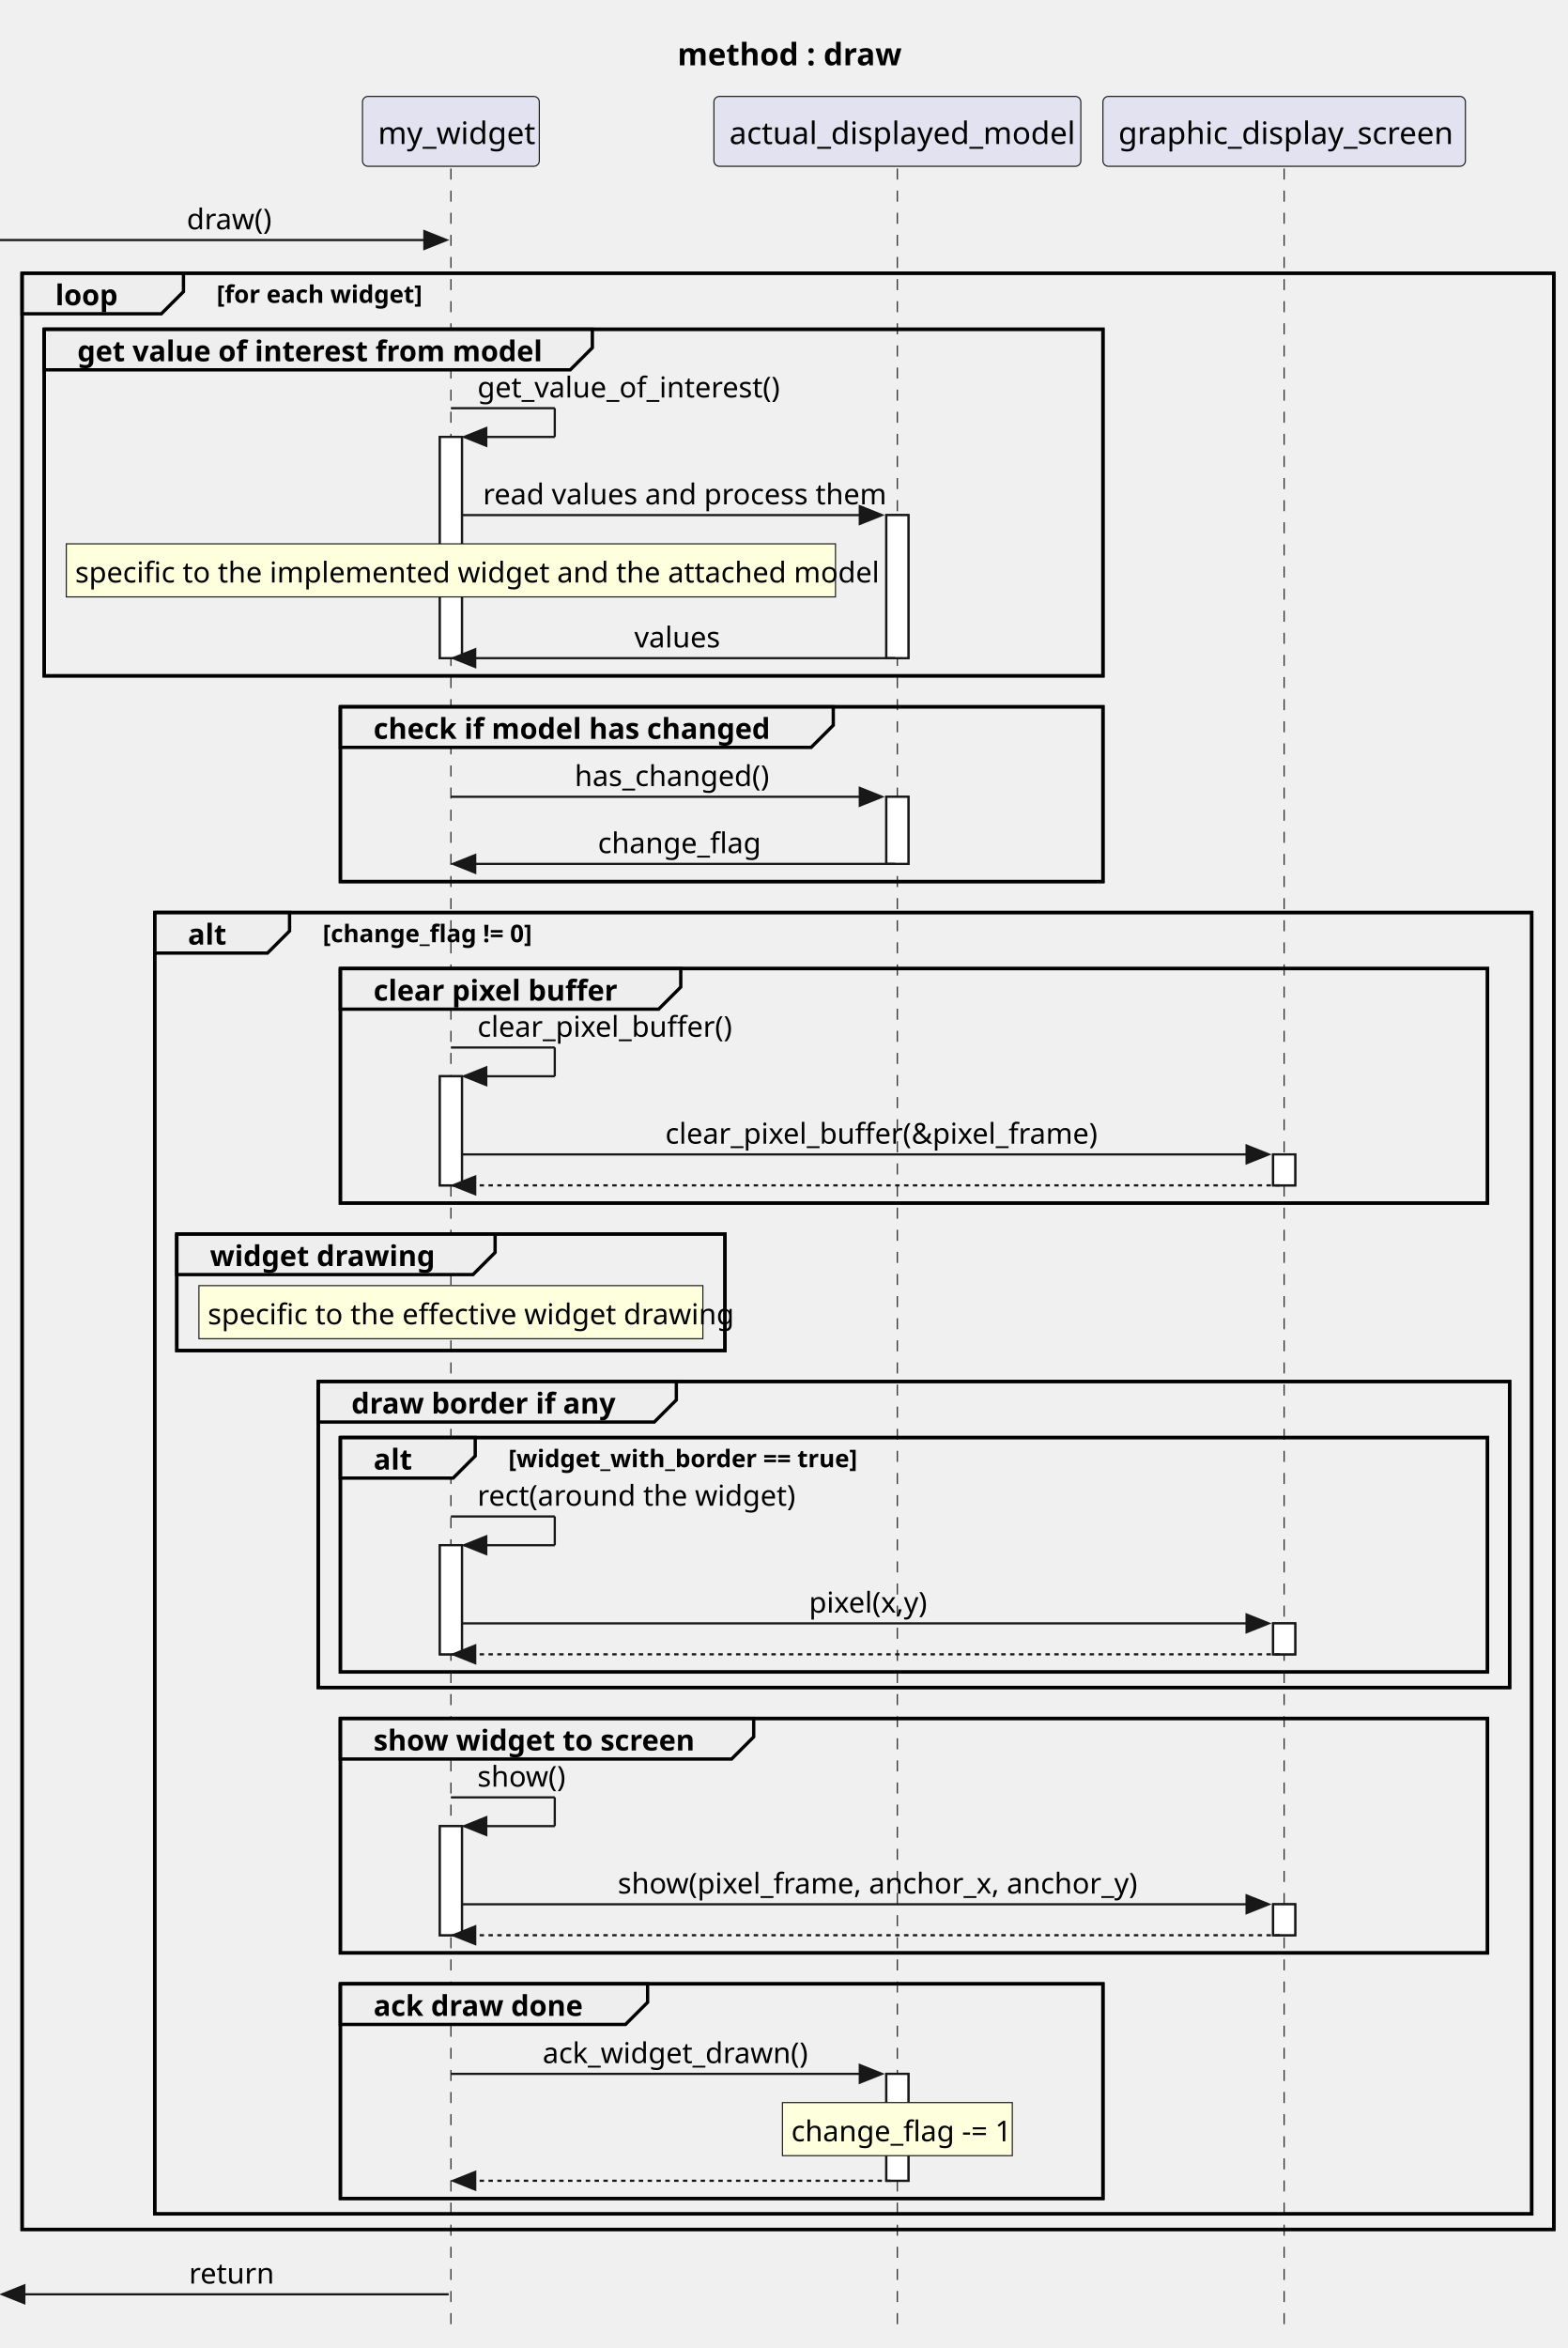
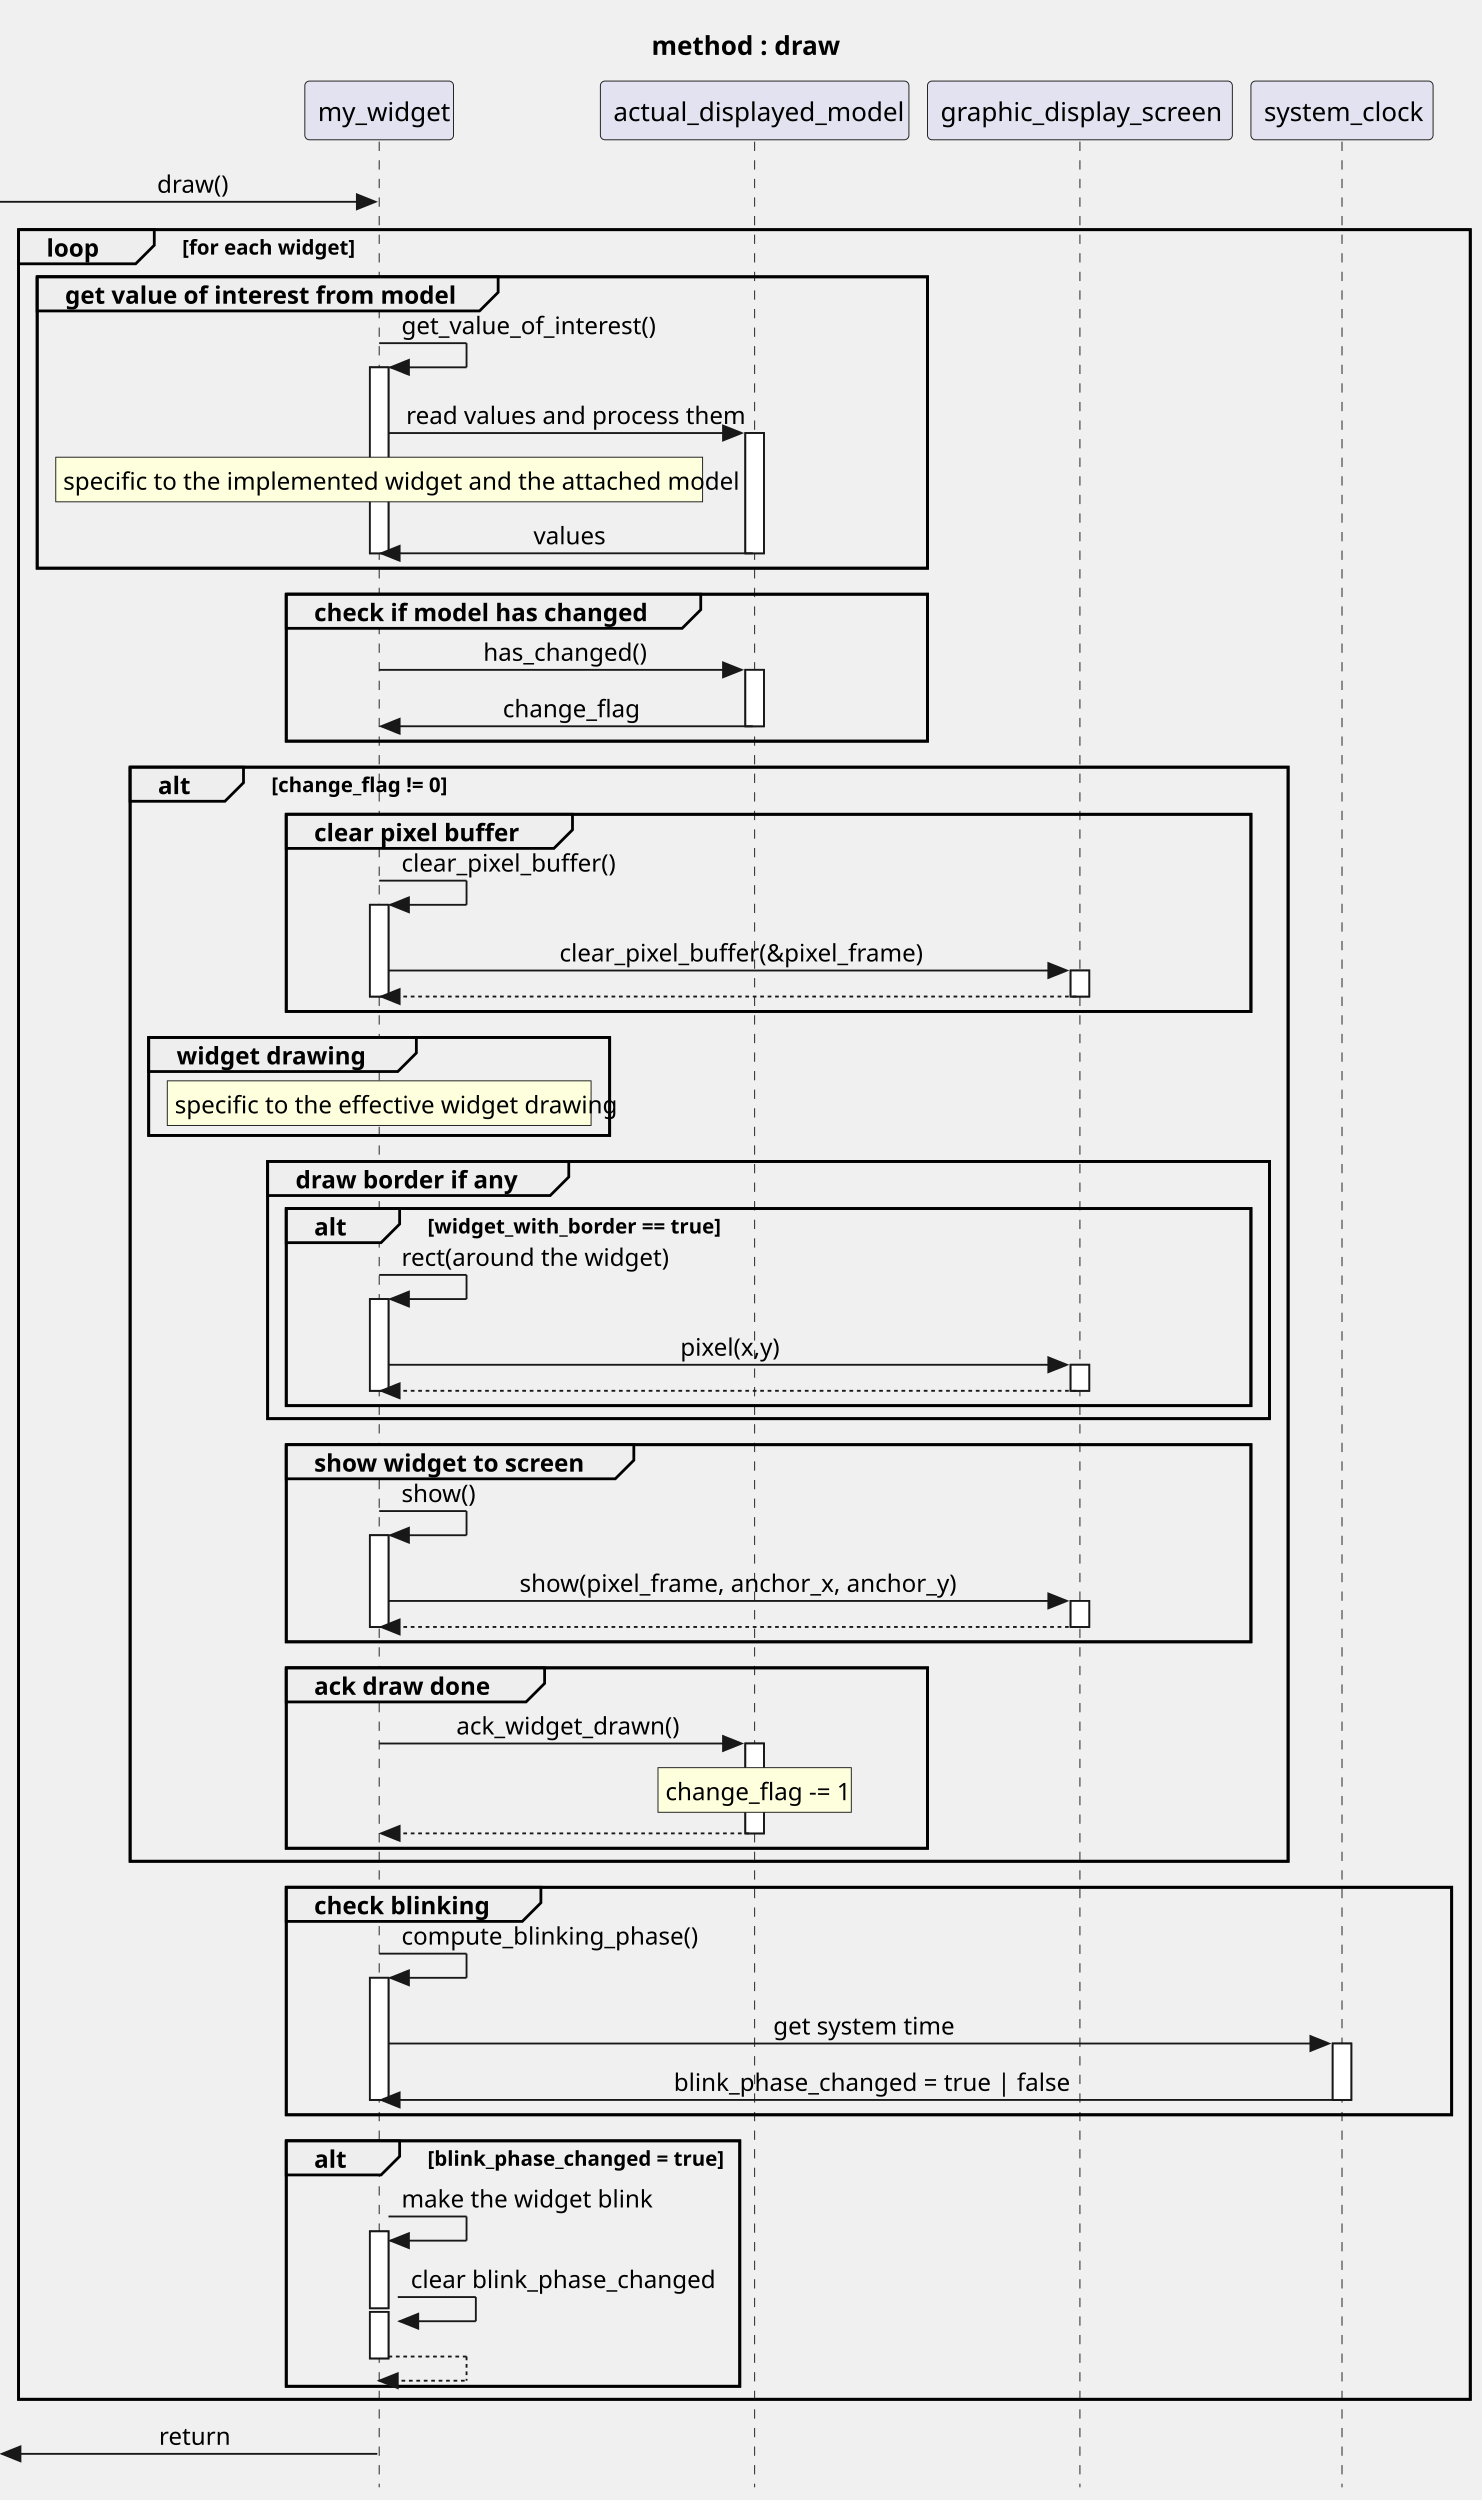
- <svg xmlns="http://www.w3.org/2000/svg" contentStyleType="text/css" height="1062px" preserveAspectRatio="none" style="width:709px;height:1062px;background:#FFFFFF;" version="1.1" viewBox="0 0 709 1062" width="709px" zoomAndPan="magnify">
+ <svg xmlns="http://www.w3.org/2000/svg" contentStyleType="text/css" height="1345px" preserveAspectRatio="none" style="width:797px;height:1345px;background:#FFFFFF;" version="1.1" viewBox="0 0 797 1345" width="797px" zoomAndPan="magnify">
  <defs />
  <g>
-     <text fill="#000000" font-family="sans-serif" font-size="14" font-weight="bold" lengthAdjust="spacing" textLength="99" x="306.5" y="29.533">method : draw</text>
+     <text fill="#000000" font-family="sans-serif" font-size="14" font-weight="bold" lengthAdjust="spacing" textLength="99" x="350.5" y="29.533">method : draw</text>
    <rect fill="#FFFFFF" height="100.055" style="stroke:#181818;stroke-width:1.0;" width="10" x="199" y="197.625" />
    <rect fill="#FFFFFF" height="49.352" style="stroke:#181818;stroke-width:1.0;" width="10" x="199" y="486.789" />
    <rect fill="#FFFFFF" height="49.352" style="stroke:#181818;stroke-width:1.0;" width="10" x="199" y="698.898" />
    <rect fill="#FFFFFF" height="49.352" style="stroke:#181818;stroke-width:1.0;" width="10" x="199" y="825.953" />
+     <rect fill="#FFFFFF" height="65.703" style="stroke:#181818;stroke-width:1.0;" width="10" x="199" y="1064.062" />
+     <rect fill="#FFFFFF" height="41.352" style="stroke:#181818;stroke-width:1.0;" width="10" x="199" y="1200.469" />
+     <rect fill="#FFFFFF" height="25" style="stroke:#181818;stroke-width:1.0;" width="10" x="199" y="1243.82" />
    <rect fill="#FFFFFF" height="64.703" style="stroke:#181818;stroke-width:1.0;" width="10" x="401" y="232.977" />
    <rect fill="#FFFFFF" height="30.352" style="stroke:#181818;stroke-width:1.0;" width="10" x="401" y="360.383" />
    <rect fill="#FFFFFF" height="48.352" style="stroke:#181818;stroke-width:1.0;" width="10" x="401" y="938.008" />
    <rect fill="#FFFFFF" height="14" style="stroke:#181818;stroke-width:1.0;" width="10" x="576" y="522.141" />
    <rect fill="#FFFFFF" height="14" style="stroke:#181818;stroke-width:1.0;" width="10" x="576" y="734.25" />
    <rect fill="#FFFFFF" height="14" style="stroke:#181818;stroke-width:1.0;" width="10" x="576" y="861.305" />
-     <rect fill="none" height="884.789" style="stroke:#000000;stroke-width:1.5;" width="693" x="10" y="123.57" />
+     <rect fill="#FFFFFF" height="30.352" style="stroke:#181818;stroke-width:1.0;" width="10" x="717" y="1099.414" />
+     <rect fill="none" height="1167.25" style="stroke:#000000;stroke-width:1.5;" width="781" x="10" y="123.57" />
    <rect fill="none" height="156.758" style="stroke:#000000;stroke-width:1.5;" width="479" x="20" y="148.922" />
    <rect fill="none" height="79.055" style="stroke:#000000;stroke-width:1.5;" width="345" x="154" y="319.68" />
    <rect fill="none" height="588.625" style="stroke:#000000;stroke-width:1.5;" width="623" x="70" y="412.734" />
    <rect fill="none" height="106.055" style="stroke:#000000;stroke-width:1.5;" width="519" x="154" y="438.086" />
    <rect fill="none" height="52.703" style="stroke:#000000;stroke-width:1.5;" width="248" x="80" y="558.141" />
    <rect fill="none" height="138.406" style="stroke:#000000;stroke-width:1.5;" width="539" x="144" y="624.844" />
    <rect fill="none" height="106.055" style="stroke:#000000;stroke-width:1.5;" width="519" x="154" y="650.195" />
    <rect fill="none" height="106.055" style="stroke:#000000;stroke-width:1.5;" width="519" x="154" y="777.25" />
    <rect fill="none" height="97.055" style="stroke:#000000;stroke-width:1.5;" width="345" x="154" y="897.305" />
-     <line style="stroke:#181818;stroke-width:0.5;stroke-dasharray:5.0,5.0;" x1="204" x2="204" y1="76.219" y2="1055.711" />
-     <line style="stroke:#181818;stroke-width:0.5;stroke-dasharray:5.0,5.0;" x1="406" x2="406" y1="76.219" y2="1055.711" />
-     <line style="stroke:#181818;stroke-width:0.5;stroke-dasharray:5.0,5.0;" x1="581" x2="581" y1="76.219" y2="1055.711" />
+     <rect fill="none" height="122.406" style="stroke:#000000;stroke-width:1.5;" width="627" x="154" y="1015.359" />
+     <rect fill="none" height="132.055" style="stroke:#000000;stroke-width:1.5;" width="244" x="154" y="1151.766" />
+     <line style="stroke:#181818;stroke-width:0.5;stroke-dasharray:5.0,5.0;" x1="204" x2="204" y1="76.219" y2="1338.172" />
+     <line style="stroke:#181818;stroke-width:0.5;stroke-dasharray:5.0,5.0;" x1="406" x2="406" y1="76.219" y2="1338.172" />
+     <line style="stroke:#181818;stroke-width:0.5;stroke-dasharray:5.0,5.0;" x1="581" x2="581" y1="76.219" y2="1338.172" />
+     <line style="stroke:#181818;stroke-width:0.5;stroke-dasharray:5.0,5.0;" x1="722" x2="722" y1="76.219" y2="1338.172" />
    <rect fill="#E2E2F0" height="31.609" rx="2.5" ry="2.5" style="stroke:#181818;stroke-width:0.5;" width="80" x="164" y="43.609" />
    <text fill="#000000" font-family="sans-serif" font-size="14" lengthAdjust="spacing" textLength="66" x="171" y="65.143">my_widget</text>
    <rect fill="#E2E2F0" height="31.609" rx="2.5" ry="2.5" style="stroke:#181818;stroke-width:0.5;" width="166" x="323" y="43.609" />
    <text fill="#000000" font-family="sans-serif" font-size="14" lengthAdjust="spacing" textLength="152" x="330" y="65.143">actual_displayed_model</text>
    <rect fill="#E2E2F0" height="31.609" rx="2.5" ry="2.5" style="stroke:#181818;stroke-width:0.5;" width="164" x="499" y="43.609" />
    <text fill="#000000" font-family="sans-serif" font-size="14" lengthAdjust="spacing" textLength="150" x="506" y="65.143">graphic_display_screen</text>
+     <rect fill="#E2E2F0" height="31.609" rx="2.5" ry="2.5" style="stroke:#181818;stroke-width:0.5;" width="98" x="673" y="43.609" />
+     <text fill="#000000" font-family="sans-serif" font-size="14" lengthAdjust="spacing" textLength="84" x="680" y="65.143">system_clock</text>
    <rect fill="#FFFFFF" height="100.055" style="stroke:#181818;stroke-width:1.0;" width="10" x="199" y="197.625" />
    <rect fill="#FFFFFF" height="49.352" style="stroke:#181818;stroke-width:1.0;" width="10" x="199" y="486.789" />
    <rect fill="#FFFFFF" height="49.352" style="stroke:#181818;stroke-width:1.0;" width="10" x="199" y="698.898" />
    <rect fill="#FFFFFF" height="49.352" style="stroke:#181818;stroke-width:1.0;" width="10" x="199" y="825.953" />
+     <rect fill="#FFFFFF" height="65.703" style="stroke:#181818;stroke-width:1.0;" width="10" x="199" y="1064.062" />
+     <rect fill="#FFFFFF" height="41.352" style="stroke:#181818;stroke-width:1.0;" width="10" x="199" y="1200.469" />
+     <rect fill="#FFFFFF" height="25" style="stroke:#181818;stroke-width:1.0;" width="10" x="199" y="1243.82" />
    <rect fill="#FFFFFF" height="64.703" style="stroke:#181818;stroke-width:1.0;" width="10" x="401" y="232.977" />
    <rect fill="#FFFFFF" height="30.352" style="stroke:#181818;stroke-width:1.0;" width="10" x="401" y="360.383" />
    <rect fill="#FFFFFF" height="48.352" style="stroke:#181818;stroke-width:1.0;" width="10" x="401" y="938.008" />
    <rect fill="#FFFFFF" height="14" style="stroke:#181818;stroke-width:1.0;" width="10" x="576" y="522.141" />
    <rect fill="#FFFFFF" height="14" style="stroke:#181818;stroke-width:1.0;" width="10" x="576" y="734.25" />
    <rect fill="#FFFFFF" height="14" style="stroke:#181818;stroke-width:1.0;" width="10" x="576" y="861.305" />
+     <rect fill="#FFFFFF" height="30.352" style="stroke:#181818;stroke-width:1.0;" width="10" x="717" y="1099.414" />
    <polygon fill="#181818" points="192,104.57,202,108.57,192,112.57" style="stroke:#181818;stroke-width:1.0;" />
    <line style="stroke:#181818;stroke-width:1.0;" x1="0" x2="198" y1="108.57" y2="108.57" />
    <text fill="#000000" font-family="sans-serif" font-size="13" lengthAdjust="spacing" textLength="35" x="84.5" y="103.714">draw()</text>
    <path d="M10,123.57 L83,123.57 L83,131.922 L73,141.922 L10,141.922 L10,123.57 " fill="#EEEEEE" style="stroke:#000000;stroke-width:1.5;" />
-     <rect fill="none" height="884.789" style="stroke:#000000;stroke-width:1.5;" width="693" x="10" y="123.57" />
+     <rect fill="none" height="1167.25" style="stroke:#000000;stroke-width:1.5;" width="781" x="10" y="123.57" />
    <text fill="#000000" font-family="sans-serif" font-size="13" font-weight="bold" lengthAdjust="spacing" textLength="28" x="25" y="138.065">loop</text>
    <text fill="#000000" font-family="sans-serif" font-size="11" font-weight="bold" lengthAdjust="spacing" textLength="94" x="98" y="136.989">[for each widget]</text>
    <path d="M20,148.922 L268,148.922 L268,157.273 L258,167.273 L20,167.273 L20,148.922 " fill="#EEEEEE" style="stroke:#000000;stroke-width:1.5;" />
    <rect fill="none" height="156.758" style="stroke:#000000;stroke-width:1.5;" width="479" x="20" y="148.922" />
    <text fill="#000000" font-family="sans-serif" font-size="13" font-weight="bold" lengthAdjust="spacing" textLength="203" x="35" y="163.417">get value of interest from model</text>
    <line style="stroke:#181818;stroke-width:1.0;" x1="204" x2="251" y1="184.625" y2="184.625" />
    <line style="stroke:#181818;stroke-width:1.0;" x1="251" x2="251" y1="184.625" y2="197.625" />
    <line style="stroke:#181818;stroke-width:1.0;" x1="210" x2="251" y1="197.625" y2="197.625" />
    <polygon fill="#181818" points="220,193.625,210,197.625,220,201.625" style="stroke:#181818;stroke-width:1.0;" />
    <text fill="#000000" font-family="sans-serif" font-size="13" lengthAdjust="spacing" textLength="129" x="216" y="179.769">get_value_of_interest()</text>
    <polygon fill="#181818" points="389,228.977,399,232.977,389,236.977" style="stroke:#181818;stroke-width:1.0;" />
    <line style="stroke:#181818;stroke-width:1.0;" x1="209" x2="395" y1="232.977" y2="232.977" />
    <text fill="#000000" font-family="sans-serif" font-size="13" lengthAdjust="spacing" textLength="173" x="218.5" y="228.12">read values and process them</text>
    <rect fill="#FEFFDD" height="24" style="stroke:#181818;stroke-width:0.5;" width="348" x="30" y="245.977" />
    <text fill="#000000" font-family="sans-serif" font-size="13" lengthAdjust="spacing" textLength="340" x="34" y="263.472">specific to the implemented widget and the attached model</text>
    <polygon fill="#181818" points="215,293.68,205,297.68,215,301.68" style="stroke:#181818;stroke-width:1.0;" />
    <line style="stroke:#181818;stroke-width:1.0;" x1="209" x2="405" y1="297.68" y2="297.68" />
    <text fill="#000000" font-family="sans-serif" font-size="13" lengthAdjust="spacing" textLength="36" x="287" y="292.823">values</text>
    <path d="M154,319.68 L377,319.68 L377,328.031 L367,338.031 L154,338.031 L154,319.68 " fill="#EEEEEE" style="stroke:#000000;stroke-width:1.5;" />
    <rect fill="none" height="79.055" style="stroke:#000000;stroke-width:1.5;" width="345" x="154" y="319.68" />
    <text fill="#000000" font-family="sans-serif" font-size="13" font-weight="bold" lengthAdjust="spacing" textLength="178" x="169" y="334.175">check if model has changed</text>
    <polygon fill="#181818" points="389,356.383,399,360.383,389,364.383" style="stroke:#181818;stroke-width:1.0;" />
    <line style="stroke:#181818;stroke-width:1.0;" x1="204" x2="395" y1="360.383" y2="360.383" />
    <text fill="#000000" font-family="sans-serif" font-size="13" lengthAdjust="spacing" textLength="85" x="260" y="355.526">has_changed()</text>
    <polygon fill="#181818" points="215,386.734,205,390.734,215,394.734" style="stroke:#181818;stroke-width:1.0;" />
    <line style="stroke:#181818;stroke-width:1.0;" x1="209" x2="405" y1="390.734" y2="390.734" />
    <text fill="#000000" font-family="sans-serif" font-size="13" lengthAdjust="spacing" textLength="69" x="270.5" y="385.878">change_flag</text>
    <path d="M70,412.734 L131,412.734 L131,421.086 L121,431.086 L70,431.086 L70,412.734 " fill="#EEEEEE" style="stroke:#000000;stroke-width:1.5;" />
    <rect fill="none" height="588.625" style="stroke:#000000;stroke-width:1.5;" width="623" x="70" y="412.734" />
    <text fill="#000000" font-family="sans-serif" font-size="13" font-weight="bold" lengthAdjust="spacing" textLength="16" x="85" y="427.229">alt</text>
    <text fill="#000000" font-family="sans-serif" font-size="11" font-weight="bold" lengthAdjust="spacing" textLength="95" x="146" y="426.153">[change_flag != 0]</text>
    <path d="M154,438.086 L308,438.086 L308,446.438 L298,456.438 L154,456.438 L154,438.086 " fill="#EEEEEE" style="stroke:#000000;stroke-width:1.5;" />
    <rect fill="none" height="106.055" style="stroke:#000000;stroke-width:1.5;" width="519" x="154" y="438.086" />
    <text fill="#000000" font-family="sans-serif" font-size="13" font-weight="bold" lengthAdjust="spacing" textLength="109" x="169" y="452.581">clear pixel buffer</text>
    <line style="stroke:#181818;stroke-width:1.0;" x1="204" x2="251" y1="473.789" y2="473.789" />
    <line style="stroke:#181818;stroke-width:1.0;" x1="251" x2="251" y1="473.789" y2="486.789" />
    <line style="stroke:#181818;stroke-width:1.0;" x1="210" x2="251" y1="486.789" y2="486.789" />
    <polygon fill="#181818" points="220,482.789,210,486.789,220,490.789" style="stroke:#181818;stroke-width:1.0;" />
    <text fill="#000000" font-family="sans-serif" font-size="13" lengthAdjust="spacing" textLength="108" x="216" y="468.933">clear_pixel_buffer()</text>
    <polygon fill="#181818" points="564,518.141,574,522.141,564,526.141" style="stroke:#181818;stroke-width:1.0;" />
    <line style="stroke:#181818;stroke-width:1.0;" x1="209" x2="570" y1="522.141" y2="522.141" />
    <text fill="#000000" font-family="sans-serif" font-size="13" lengthAdjust="spacing" textLength="183" x="301" y="517.284">clear_pixel_buffer(&amp;pixel_frame)</text>
    <polygon fill="#181818" points="215,532.141,205,536.141,215,540.141" style="stroke:#181818;stroke-width:1.0;" />
    <line style="stroke:#181818;stroke-width:1.0;stroke-dasharray:2.0,2.0;" x1="209" x2="580" y1="536.141" y2="536.141" />
    <path d="M80,558.141 L224,558.141 L224,566.492 L214,576.492 L80,576.492 L80,558.141 " fill="#EEEEEE" style="stroke:#000000;stroke-width:1.5;" />
    <rect fill="none" height="52.703" style="stroke:#000000;stroke-width:1.5;" width="248" x="80" y="558.141" />
    <text fill="#000000" font-family="sans-serif" font-size="13" font-weight="bold" lengthAdjust="spacing" textLength="99" x="95" y="572.636">widget drawing</text>
    <rect fill="#FEFFDD" height="24" style="stroke:#181818;stroke-width:0.5;" width="228" x="90" y="581.492" />
    <text fill="#000000" font-family="sans-serif" font-size="13" lengthAdjust="spacing" textLength="220" x="94" y="598.987">specific to the effective widget drawing</text>
    <path d="M144,624.844 L306,624.844 L306,633.195 L296,643.195 L144,643.195 L144,624.844 " fill="#EEEEEE" style="stroke:#000000;stroke-width:1.5;" />
    <rect fill="none" height="138.406" style="stroke:#000000;stroke-width:1.5;" width="539" x="144" y="624.844" />
    <text fill="#000000" font-family="sans-serif" font-size="13" font-weight="bold" lengthAdjust="spacing" textLength="117" x="159" y="639.339">draw border if any</text>
    <path d="M154,650.195 L215,650.195 L215,658.547 L205,668.547 L154,668.547 L154,650.195 " fill="#EEEEEE" style="stroke:#000000;stroke-width:1.5;" />
    <rect fill="none" height="106.055" style="stroke:#000000;stroke-width:1.5;" width="519" x="154" y="650.195" />
    <text fill="#000000" font-family="sans-serif" font-size="13" font-weight="bold" lengthAdjust="spacing" textLength="16" x="169" y="664.69">alt</text>
    <text fill="#000000" font-family="sans-serif" font-size="11" font-weight="bold" lengthAdjust="spacing" textLength="161" x="230" y="663.614">[widget_with_border == true]</text>
    <line style="stroke:#181818;stroke-width:1.0;" x1="204" x2="251" y1="685.898" y2="685.898" />
    <line style="stroke:#181818;stroke-width:1.0;" x1="251" x2="251" y1="685.898" y2="698.898" />
    <line style="stroke:#181818;stroke-width:1.0;" x1="210" x2="251" y1="698.898" y2="698.898" />
    <polygon fill="#181818" points="220,694.898,210,698.898,220,702.898" style="stroke:#181818;stroke-width:1.0;" />
    <text fill="#000000" font-family="sans-serif" font-size="13" lengthAdjust="spacing" textLength="132" x="216" y="681.042">rect(around the widget)</text>
    <polygon fill="#181818" points="564,730.25,574,734.25,564,738.25" style="stroke:#181818;stroke-width:1.0;" />
    <line style="stroke:#181818;stroke-width:1.0;" x1="209" x2="570" y1="734.25" y2="734.25" />
    <text fill="#000000" font-family="sans-serif" font-size="13" lengthAdjust="spacing" textLength="53" x="366" y="729.394">pixel(x,y)</text>
    <polygon fill="#181818" points="215,744.25,205,748.25,215,752.25" style="stroke:#181818;stroke-width:1.0;" />
    <line style="stroke:#181818;stroke-width:1.0;stroke-dasharray:2.0,2.0;" x1="209" x2="580" y1="748.25" y2="748.25" />
    <path d="M154,777.25 L341,777.25 L341,785.602 L331,795.602 L154,795.602 L154,777.25 " fill="#EEEEEE" style="stroke:#000000;stroke-width:1.5;" />
    <rect fill="none" height="106.055" style="stroke:#000000;stroke-width:1.5;" width="519" x="154" y="777.25" />
    <text fill="#000000" font-family="sans-serif" font-size="13" font-weight="bold" lengthAdjust="spacing" textLength="142" x="169" y="791.745">show widget to screen</text>
    <line style="stroke:#181818;stroke-width:1.0;" x1="204" x2="251" y1="812.953" y2="812.953" />
    <line style="stroke:#181818;stroke-width:1.0;" x1="251" x2="251" y1="812.953" y2="825.953" />
    <line style="stroke:#181818;stroke-width:1.0;" x1="210" x2="251" y1="825.953" y2="825.953" />
    <polygon fill="#181818" points="220,821.953,210,825.953,220,829.953" style="stroke:#181818;stroke-width:1.0;" />
    <text fill="#000000" font-family="sans-serif" font-size="13" lengthAdjust="spacing" textLength="38" x="216" y="808.097">show()</text>
    <polygon fill="#181818" points="564,857.305,574,861.305,564,865.305" style="stroke:#181818;stroke-width:1.0;" />
    <line style="stroke:#181818;stroke-width:1.0;" x1="209" x2="570" y1="861.305" y2="861.305" />
    <text fill="#000000" font-family="sans-serif" font-size="13" lengthAdjust="spacing" textLength="226" x="279.5" y="856.448">show(pixel_frame, anchor_x, anchor_y)</text>
    <polygon fill="#181818" points="215,871.305,205,875.305,215,879.305" style="stroke:#181818;stroke-width:1.0;" />
    <line style="stroke:#181818;stroke-width:1.0;stroke-dasharray:2.0,2.0;" x1="209" x2="580" y1="875.305" y2="875.305" />
    <path d="M154,897.305 L293,897.305 L293,905.656 L283,915.656 L154,915.656 L154,897.305 " fill="#EEEEEE" style="stroke:#000000;stroke-width:1.5;" />
    <rect fill="none" height="97.055" style="stroke:#000000;stroke-width:1.5;" width="345" x="154" y="897.305" />
    <text fill="#000000" font-family="sans-serif" font-size="13" font-weight="bold" lengthAdjust="spacing" textLength="94" x="169" y="911.8">ack draw done</text>
    <polygon fill="#181818" points="389,934.008,399,938.008,389,942.008" style="stroke:#181818;stroke-width:1.0;" />
    <line style="stroke:#181818;stroke-width:1.0;" x1="204" x2="395" y1="938.008" y2="938.008" />
    <text fill="#000000" font-family="sans-serif" font-size="13" lengthAdjust="spacing" textLength="114" x="245.5" y="933.151">ack_widget_drawn()</text>
    <rect fill="#FEFFDD" height="24" style="stroke:#181818;stroke-width:0.5;" width="104" x="354" y="951.008" />
    <text fill="#000000" font-family="sans-serif" font-size="13" lengthAdjust="spacing" textLength="96" x="358" y="968.503">change_flag -= 1</text>
    <polygon fill="#181818" points="215,982.359,205,986.359,215,990.359" style="stroke:#181818;stroke-width:1.0;" />
    <line style="stroke:#181818;stroke-width:1.0;stroke-dasharray:2.0,2.0;" x1="209" x2="405" y1="986.359" y2="986.359" />
-     <polygon fill="#181818" points="11,1033.711,1,1037.711,11,1041.711" style="stroke:#181818;stroke-width:1.0;" />
-     <line style="stroke:#181818;stroke-width:1.0;" x1="5" x2="203" y1="1037.711" y2="1037.711" />
-     <text fill="#000000" font-family="sans-serif" font-size="13" lengthAdjust="spacing" textLength="33" x="85.5" y="1032.854">return</text>
+     <path d="M154,1015.359 L291,1015.359 L291,1023.711 L281,1033.711 L154,1033.711 L154,1015.359 " fill="#EEEEEE" style="stroke:#000000;stroke-width:1.5;" />
+     <rect fill="none" height="122.406" style="stroke:#000000;stroke-width:1.5;" width="627" x="154" y="1015.359" />
+     <text fill="#000000" font-family="sans-serif" font-size="13" font-weight="bold" lengthAdjust="spacing" textLength="92" x="169" y="1029.854">check blinking</text>
+     <line style="stroke:#181818;stroke-width:1.0;" x1="204" x2="251" y1="1051.062" y2="1051.062" />
+     <line style="stroke:#181818;stroke-width:1.0;" x1="251" x2="251" y1="1051.062" y2="1064.062" />
+     <line style="stroke:#181818;stroke-width:1.0;" x1="210" x2="251" y1="1064.062" y2="1064.062" />
+     <polygon fill="#181818" points="220,1060.062,210,1064.062,220,1068.062" style="stroke:#181818;stroke-width:1.0;" />
+     <text fill="#000000" font-family="sans-serif" font-size="13" lengthAdjust="spacing" textLength="151" x="216" y="1046.206">compute_blinking_phase()</text>
+     <polygon fill="#181818" points="705,1095.414,715,1099.414,705,1103.414" style="stroke:#181818;stroke-width:1.0;" />
+     <line style="stroke:#181818;stroke-width:1.0;" x1="209" x2="711" y1="1099.414" y2="1099.414" />
+     <text fill="#000000" font-family="sans-serif" font-size="13" lengthAdjust="spacing" textLength="94" x="416" y="1094.558">get system time</text>
+     <polygon fill="#181818" points="215,1125.766,205,1129.766,215,1133.766" style="stroke:#181818;stroke-width:1.0;" />
+     <line style="stroke:#181818;stroke-width:1.0;" x1="209" x2="721" y1="1129.766" y2="1129.766" />
+     <text fill="#000000" font-family="sans-serif" font-size="13" lengthAdjust="spacing" textLength="201" x="362.5" y="1124.909">blink_phase_changed = true | false</text>
+     <path d="M154,1151.766 L215,1151.766 L215,1160.117 L205,1170.117 L154,1170.117 L154,1151.766 " fill="#EEEEEE" style="stroke:#000000;stroke-width:1.5;" />
+     <rect fill="none" height="132.055" style="stroke:#000000;stroke-width:1.5;" width="244" x="154" y="1151.766" />
+     <text fill="#000000" font-family="sans-serif" font-size="13" font-weight="bold" lengthAdjust="spacing" textLength="16" x="169" y="1166.261">alt</text>
+     <text fill="#000000" font-family="sans-serif" font-size="11" font-weight="bold" lengthAdjust="spacing" textLength="163" x="230" y="1165.185">[blink_phase_changed = true]</text>
+     <line style="stroke:#181818;stroke-width:1.0;" x1="209" x2="251" y1="1192.469" y2="1192.469" />
+     <line style="stroke:#181818;stroke-width:1.0;" x1="251" x2="251" y1="1192.469" y2="1205.469" />
+     <line style="stroke:#181818;stroke-width:1.0;" x1="210" x2="251" y1="1205.469" y2="1205.469" />
+     <polygon fill="#181818" points="220,1201.469,210,1205.469,220,1209.469" style="stroke:#181818;stroke-width:1.0;" />
+     <text fill="#000000" font-family="sans-serif" font-size="13" lengthAdjust="spacing" textLength="126" x="216" y="1187.612">make the widget blink</text>
+     <line style="stroke:#181818;stroke-width:1.0;" x1="214" x2="256" y1="1235.82" y2="1235.82" />
+     <line style="stroke:#181818;stroke-width:1.0;" x1="256" x2="256" y1="1235.82" y2="1248.82" />
+     <line style="stroke:#181818;stroke-width:1.0;" x1="215" x2="256" y1="1248.82" y2="1248.82" />
+     <polygon fill="#181818" points="225,1244.82,215,1248.82,225,1252.82" style="stroke:#181818;stroke-width:1.0;" />
+     <text fill="#000000" font-family="sans-serif" font-size="13" lengthAdjust="spacing" textLength="157" x="221" y="1230.964">clear blink_phase_changed</text>
+     <line style="stroke:#181818;stroke-width:1.0;stroke-dasharray:2.0,2.0;" x1="209" x2="251" y1="1267.82" y2="1267.82" />
+     <line style="stroke:#181818;stroke-width:1.0;stroke-dasharray:2.0,2.0;" x1="251" x2="251" y1="1267.82" y2="1280.82" />
+     <line style="stroke:#181818;stroke-width:1.0;stroke-dasharray:2.0,2.0;" x1="204" x2="251" y1="1280.82" y2="1280.82" />
+     <polygon fill="#181818" points="214,1276.82,204,1280.82,214,1284.82" style="stroke:#181818;stroke-width:1.0;" />
+     <polygon fill="#181818" points="11,1316.172,1,1320.172,11,1324.172" style="stroke:#181818;stroke-width:1.0;" />
+     <line style="stroke:#181818;stroke-width:1.0;" x1="5" x2="203" y1="1320.172" y2="1320.172" />
+     <text fill="#000000" font-family="sans-serif" font-size="13" lengthAdjust="spacing" textLength="33" x="85.5" y="1315.315">return</text>
  </g>
</svg>
